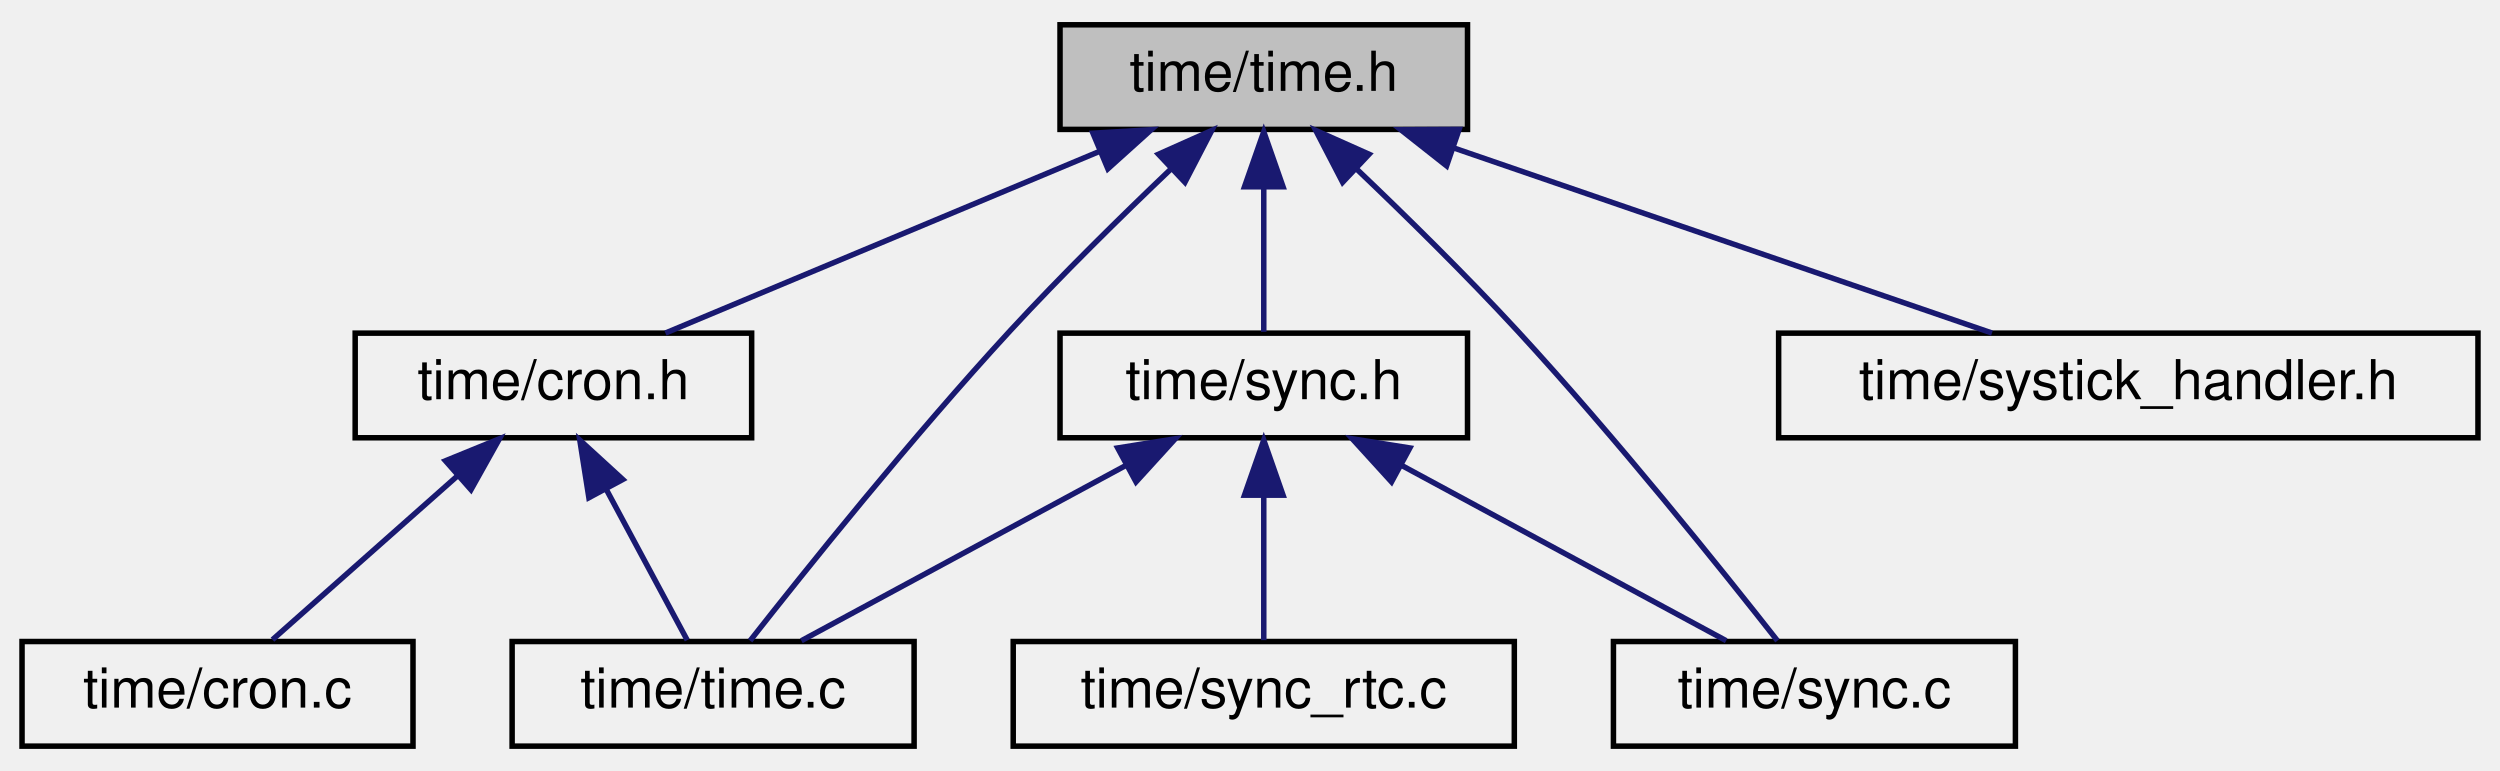
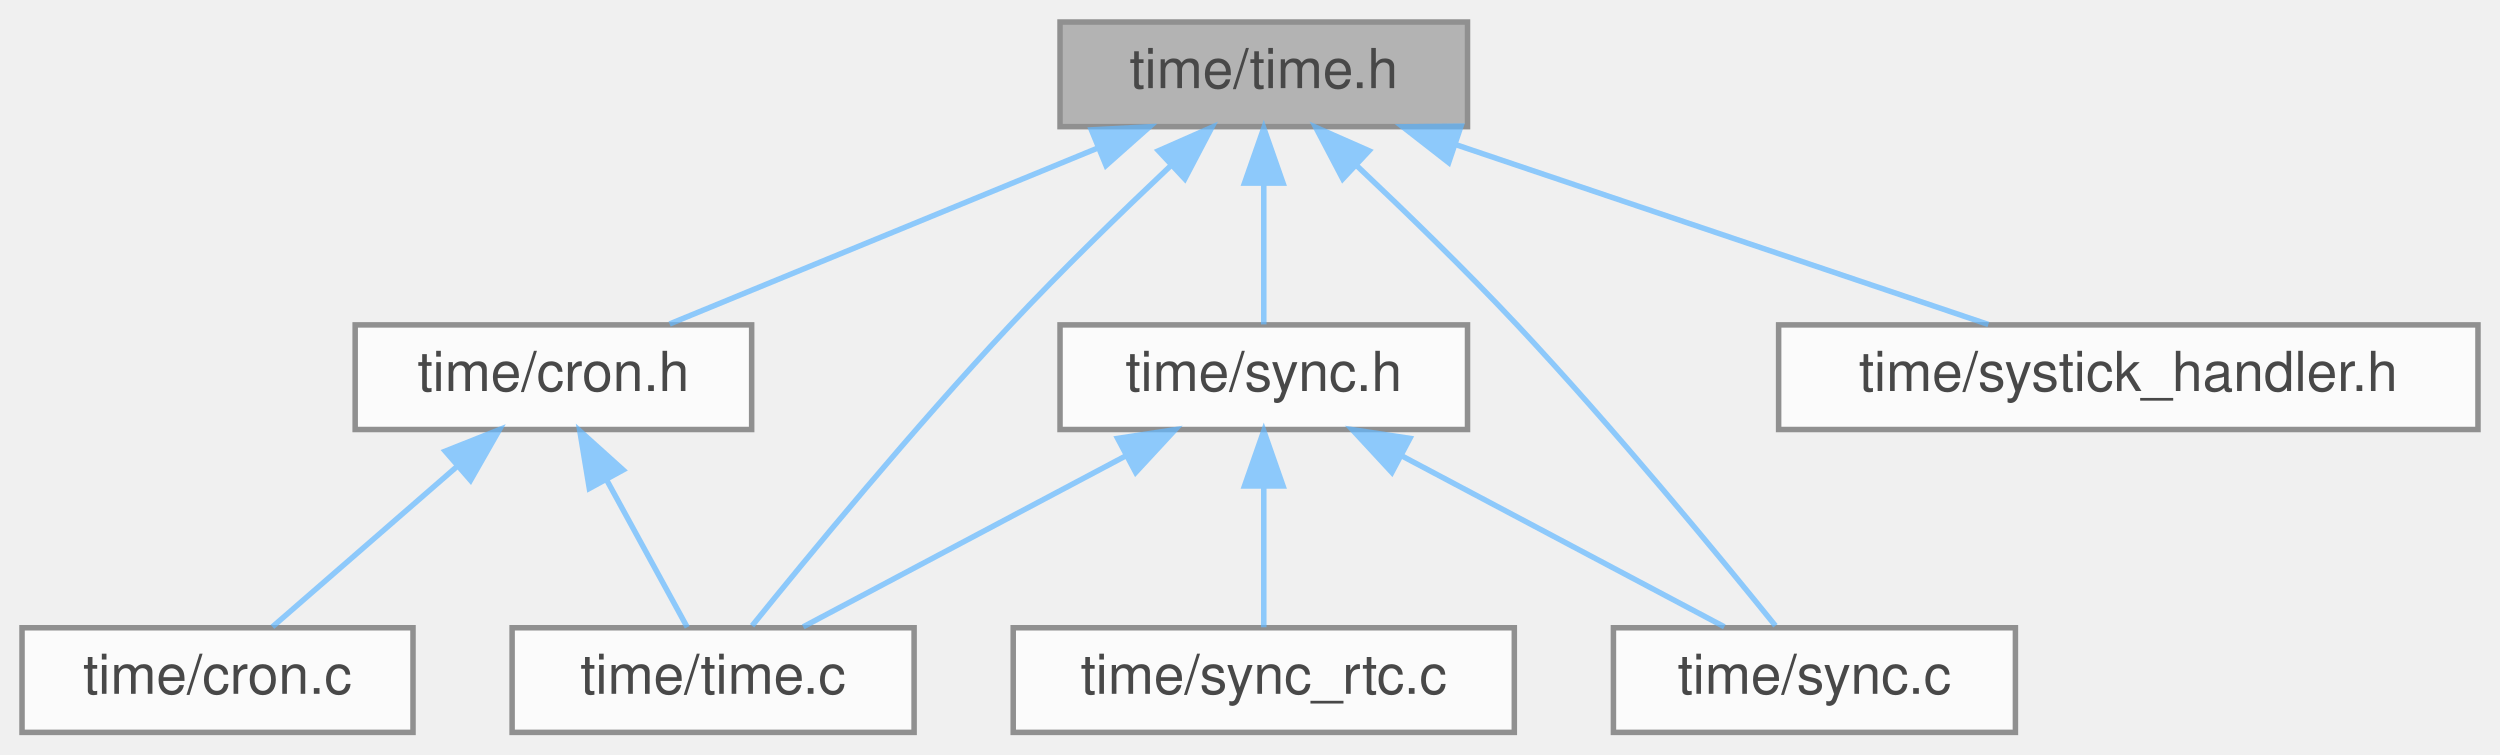
- <svg xmlns="http://www.w3.org/2000/svg" xmlns:xlink="http://www.w3.org/1999/xlink" width="454pt" height="140pt" viewBox="0.00 0.00 454.00 140.00">
-   <g id="graph0" class="graph" transform="scale(1 1) rotate(0) translate(4 136)">
-     <g id="node1" class="node">
-       <g id="a_node1">
-         <a xlink:title="Time related functions for embebedded systems.">
-           <polygon fill="#bfbfbf" stroke="black" points="188.5,-112.5 188.5,-131.5 262.5,-131.5 262.5,-112.5 188.5,-112.5" />
-           <text text-anchor="middle" x="225.5" y="-119.5" font-family="Helvetica,sans-Serif" font-size="10.00">time/time.h</text>
-         </a>
+ <svg xmlns="http://www.w3.org/2000/svg" xmlns:xlink="http://www.w3.org/1999/xlink" width="454pt" height="137pt" viewBox="0.00 0.00 454.00 137.00">
+   <svg id="main" version="1.1" xml:space="preserve">
+     <style type="text/css">
+ .node, .edge {opacity: 0.7;}
+ .node.selected, .edge.selected {opacity: 1;}
+ .edge:hover path { stroke: red; }
+ .edge:hover polygon { stroke: red; fill: red; }
+ </style>
+     <svg id="graph" class="graph">
+       <g id="graph0" class="graph" transform="scale(1 1) rotate(0) translate(4 133)">
+         <g id="Node000001" class="node">
+           <g id="a_Node000001">
+             <a xlink:title="Time related functions for embebedded systems.">
+               <polygon fill="#999999" stroke="#666666" points="262.5,-129 188.5,-129 188.5,-110 262.5,-110 262.5,-129" />
+               <text text-anchor="middle" x="225.5" y="-117" font-family="Helvetica,sans-Serif" font-size="10.00">time/time.h</text>
+             </a>
+           </g>
+         </g>
+         <g id="Node000002" class="node">
+           <g id="a_Node000002">
+             <a xlink:href="cron_8h.html" target="_top" xlink:title="Cron-like scheduling framework for embebedded systems.">
+               <polygon fill="white" stroke="#666666" points="132.5,-74 60.5,-74 60.5,-55 132.5,-55 132.5,-74" />
+               <text text-anchor="middle" x="96.5" y="-62" font-family="Helvetica,sans-Serif" font-size="10.00">time/cron.h</text>
+             </a>
+           </g>
+         </g>
+         <g id="edge1_Node000001_Node000002" class="edge">
+           <g id="a_edge1_Node000001_Node000002">
+             <a xlink:title=" ">
+               <path fill="none" stroke="#63b8ff" d="M195.46,-106.16C171.58,-96.35 138.78,-82.87 117.6,-74.17" />
+               <polygon fill="#63b8ff" stroke="#63b8ff" points="194.19,-109.42 204.77,-109.98 196.85,-102.95 194.19,-109.42" />
+             </a>
+           </g>
+         </g>
+         <g id="Node000004" class="node">
+           <g id="a_Node000004">
+             <a xlink:href="time_8c.html" target="_top" xlink:title="Time related function implementations.">
+               <polygon fill="white" stroke="#666666" points="162,-19 89,-19 89,0 162,0 162,-19" />
+               <text text-anchor="middle" x="125.5" y="-7" font-family="Helvetica,sans-Serif" font-size="10.00">time/time.c</text>
+             </a>
+           </g>
+         </g>
+         <g id="edge10_Node000001_Node000004" class="edge">
+           <g id="a_edge10_Node000001_Node000004">
+             <a xlink:title=" ">
+               <path fill="none" stroke="#63b8ff" d="M208.62,-102.92C199.74,-94.54 188.81,-83.93 179.5,-74 161.88,-55.21 142.66,-31.85 132.58,-19.36" />
+               <polygon fill="#63b8ff" stroke="#63b8ff" points="206.38,-105.62 216.08,-109.89 211.16,-100.51 206.38,-105.62" />
+             </a>
+           </g>
+         </g>
+         <g id="Node000005" class="node">
+           <g id="a_Node000005">
+             <a xlink:href="sync_8c.html" target="_top" xlink:title="Time synchonization function implementation.">
+               <polygon fill="white" stroke="#666666" points="362,-19 289,-19 289,0 362,0 362,-19" />
+               <text text-anchor="middle" x="325.5" y="-7" font-family="Helvetica,sans-Serif" font-size="10.00">time/sync.c</text>
+             </a>
+           </g>
+         </g>
+         <g id="edge4_Node000001_Node000005" class="edge">
+           <g id="a_edge4_Node000001_Node000005">
+             <a xlink:title=" ">
+               <path fill="none" stroke="#63b8ff" d="M242.38,-102.92C251.26,-94.54 262.19,-83.93 271.5,-74 289.12,-55.21 308.34,-31.85 318.42,-19.36" />
+               <polygon fill="#63b8ff" stroke="#63b8ff" points="239.84,-100.51 234.92,-109.89 244.62,-105.62 239.84,-100.51" />
+             </a>
+           </g>
+         </g>
+         <g id="Node000006" class="node">
+           <g id="a_Node000006">
+             <a xlink:href="sync_8h.html" target="_top" xlink:title="Time synchonization functions for embebedded systems.">
+               <polygon fill="white" stroke="#666666" points="262.5,-74 188.5,-74 188.5,-55 262.5,-55 262.5,-74" />
+               <text text-anchor="middle" x="225.5" y="-62" font-family="Helvetica,sans-Serif" font-size="10.00">time/sync.h</text>
+             </a>
+           </g>
+         </g>
+         <g id="edge5_Node000001_Node000006" class="edge">
+           <g id="a_edge5_Node000001_Node000006">
+             <a xlink:title=" ">
+               <path fill="none" stroke="#63b8ff" d="M225.5,-99.66C225.5,-90.93 225.5,-80.99 225.5,-74.09" />
+               <polygon fill="#63b8ff" stroke="#63b8ff" points="222,-99.75 225.5,-109.75 229,-99.75 222,-99.75" />
+             </a>
+           </g>
+         </g>
+         <g id="Node000008" class="node">
+           <g id="a_Node000008">
+             <a xlink:href="systick__handler_8h.html" target="_top" xlink:title="Interrupt handler for the system tick for static inclusion in the application.">
+               <polygon fill="white" stroke="#666666" points="446,-74 319,-74 319,-55 446,-55 446,-74" />
+               <text text-anchor="middle" x="382.5" y="-62" font-family="Helvetica,sans-Serif" font-size="10.00">time/systick_handler.h</text>
+             </a>
+           </g>
+         </g>
+         <g id="edge9_Node000001_Node000008" class="edge">
+           <g id="a_edge9_Node000001_Node000008">
+             <a xlink:title=" ">
+               <path fill="none" stroke="#63b8ff" d="M260.55,-106.67C289.82,-96.79 330.87,-82.93 357.08,-74.08" />
+               <polygon fill="#63b8ff" stroke="#63b8ff" points="259.08,-103.47 250.72,-109.98 261.32,-110.1 259.08,-103.47" />
+             </a>
+           </g>
+         </g>
+         <g id="Node000003" class="node">
+           <g id="a_Node000003">
+             <a xlink:href="cron_8c.html" target="_top" xlink:title="Cron-like scheduling framework implementations.">
+               <polygon fill="white" stroke="#666666" points="71,-19 0,-19 0,0 71,0 71,-19" />
+               <text text-anchor="middle" x="35.5" y="-7" font-family="Helvetica,sans-Serif" font-size="10.00">time/cron.c</text>
+             </a>
+           </g>
+         </g>
+         <g id="edge2_Node000002_Node000003" class="edge">
+           <g id="a_edge2_Node000002_Node000003">
+             <a xlink:title=" ">
+               <path fill="none" stroke="#63b8ff" d="M79.03,-48.32C68.16,-38.87 54.56,-27.06 45.48,-19.17" />
+               <polygon fill="#63b8ff" stroke="#63b8ff" points="76.85,-51.07 86.7,-54.98 81.45,-45.78 76.85,-51.07" />
+             </a>
+           </g>
+         </g>
+         <g id="edge3_Node000002_Node000004" class="edge">
+           <g id="a_edge3_Node000002_Node000004">
+             <a xlink:title=" ">
+               <path fill="none" stroke="#63b8ff" d="M106.18,-45.82C111.1,-36.82 116.86,-26.29 120.8,-19.09" />
+               <polygon fill="#63b8ff" stroke="#63b8ff" points="103.02,-44.3 101.29,-54.75 109.16,-47.66 103.02,-44.3" />
+             </a>
+           </g>
+         </g>
+         <g id="edge8_Node000006_Node000004" class="edge">
+           <g id="a_edge8_Node000006_Node000004">
+             <a xlink:title=" ">
+               <path fill="none" stroke="#63b8ff" d="M200.47,-50.23C182.13,-40.51 157.76,-27.6 141.86,-19.17" />
+               <polygon fill="#63b8ff" stroke="#63b8ff" points="198.96,-53.39 209.43,-54.98 202.24,-47.21 198.96,-53.39" />
+             </a>
+           </g>
+         </g>
+         <g id="edge6_Node000006_Node000005" class="edge">
+           <g id="a_edge6_Node000006_Node000005">
+             <a xlink:title=" ">
+               <path fill="none" stroke="#63b8ff" d="M250.53,-50.23C268.87,-40.51 293.24,-27.6 309.14,-19.17" />
+               <polygon fill="#63b8ff" stroke="#63b8ff" points="248.76,-47.21 241.57,-54.98 252.04,-53.39 248.76,-47.21" />
+             </a>
+           </g>
+         </g>
+         <g id="Node000007" class="node">
+           <g id="a_Node000007">
+             <a xlink:href="sync__rtc_8c.html" target="_top" xlink:title=" ">
+               <polygon fill="white" stroke="#666666" points="271,-19 180,-19 180,0 271,0 271,-19" />
+               <text text-anchor="middle" x="225.5" y="-7" font-family="Helvetica,sans-Serif" font-size="10.00">time/sync_rtc.c</text>
+             </a>
+           </g>
+         </g>
+         <g id="edge7_Node000006_Node000007" class="edge">
+           <g id="a_edge7_Node000006_Node000007">
+             <a xlink:title=" ">
+               <path fill="none" stroke="#63b8ff" d="M225.5,-44.66C225.5,-35.93 225.5,-25.99 225.5,-19.09" />
+               <polygon fill="#63b8ff" stroke="#63b8ff" points="222,-44.75 225.5,-54.75 229,-44.75 222,-44.75" />
+             </a>
+           </g>
+         </g>
      </g>
-     </g>
-     <g id="node2" class="node">
-       <g id="a_node2">
-         <a xlink:href="cron_8h.html" target="_top" xlink:title="Cron-like scheduling framework for embebedded systems.">
-           <polygon fill="none" stroke="black" points="60.5,-56.5 60.5,-75.5 132.5,-75.5 132.5,-56.5 60.5,-56.5" />
-           <text text-anchor="middle" x="96.5" y="-63.5" font-family="Helvetica,sans-Serif" font-size="10.00">time/cron.h</text>
-         </a>
-       </g>
-     </g>
-     <g id="edge1" class="edge">
-       <path fill="none" stroke="midnightblue" d="M195.65,-108.5C171.46,-98.38 138.04,-84.39 116.84,-75.52" />
-       <polygon fill="midnightblue" stroke="midnightblue" points="194.48,-111.81 205.06,-112.44 197.19,-105.35 194.48,-111.81" />
-     </g>
-     <g id="node4" class="node">
-       <g id="a_node4">
-         <a xlink:href="time_8c.html" target="_top" xlink:title="Time related function implementations.">
-           <polygon fill="none" stroke="black" points="89,-0.5 89,-19.5 162,-19.5 162,-0.5 89,-0.5" />
-           <text text-anchor="middle" x="125.5" y="-7.5" font-family="Helvetica,sans-Serif" font-size="10.00">time/time.c</text>
-         </a>
-       </g>
-     </g>
-     <g id="edge10" class="edge">
-       <path fill="none" stroke="midnightblue" d="M208.59,-105.26C199.71,-96.8 188.78,-86.06 179.5,-76 161.6,-56.58 142.18,-32.34 132.22,-19.65" />
-       <polygon fill="midnightblue" stroke="midnightblue" points="206.38,-107.99 216.06,-112.31 211.18,-102.9 206.38,-107.99" />
-     </g>
-     <g id="node5" class="node">
-       <g id="a_node5">
-         <a xlink:href="sync_8c.html" target="_top" xlink:title="Time synchonization function implementation.">
-           <polygon fill="none" stroke="black" points="289,-0.5 289,-19.5 362,-19.5 362,-0.5 289,-0.5" />
-           <text text-anchor="middle" x="325.5" y="-7.5" font-family="Helvetica,sans-Serif" font-size="10.00">time/sync.c</text>
-         </a>
-       </g>
-     </g>
-     <g id="edge4" class="edge">
-       <path fill="none" stroke="midnightblue" d="M242.41,-105.26C251.29,-96.8 262.22,-86.06 271.5,-76 289.4,-56.58 308.82,-32.34 318.78,-19.65" />
-       <polygon fill="midnightblue" stroke="midnightblue" points="239.82,-102.9 234.94,-112.31 244.62,-107.99 239.82,-102.9" />
-     </g>
-     <g id="node6" class="node">
-       <g id="a_node6">
-         <a xlink:href="sync_8h.html" target="_top" xlink:title="Time synchonization functions for embebedded systems.">
-           <polygon fill="none" stroke="black" points="188.5,-56.5 188.5,-75.5 262.5,-75.5 262.5,-56.5 188.5,-56.5" />
-           <text text-anchor="middle" x="225.5" y="-63.5" font-family="Helvetica,sans-Serif" font-size="10.00">time/sync.h</text>
-         </a>
-       </g>
-     </g>
-     <g id="edge5" class="edge">
-       <path fill="none" stroke="midnightblue" d="M225.5,-101.8C225.5,-92.91 225.5,-82.78 225.5,-75.75" />
-       <polygon fill="midnightblue" stroke="midnightblue" points="222,-102.08 225.5,-112.08 229,-102.08 222,-102.08" />
-     </g>
-     <g id="node8" class="node">
-       <g id="a_node8">
-         <a xlink:href="systick__handler_8h.html" target="_top" xlink:title="Interrupt handler for the system tick for static inclusion in the application.">
-           <polygon fill="none" stroke="black" points="319,-56.5 319,-75.5 446,-75.5 446,-56.5 319,-56.5" />
-           <text text-anchor="middle" x="382.5" y="-63.5" font-family="Helvetica,sans-Serif" font-size="10.00">time/systick_handler.h</text>
-         </a>
-       </g>
-     </g>
-     <g id="edge9" class="edge">
-       <path fill="none" stroke="midnightblue" d="M259.89,-109.17C289.45,-99 331.37,-84.59 357.74,-75.52" />
-       <polygon fill="midnightblue" stroke="midnightblue" points="258.7,-105.88 250.38,-112.44 260.97,-112.5 258.7,-105.88" />
-     </g>
-     <g id="node3" class="node">
-       <g id="a_node3">
-         <a xlink:href="cron_8c.html" target="_top" xlink:title="Cron-like scheduling framework implementations.">
-           <polygon fill="none" stroke="black" points="0,-0.5 0,-19.5 71,-19.5 71,-0.5 0,-0.5" />
-           <text text-anchor="middle" x="35.5" y="-7.5" font-family="Helvetica,sans-Serif" font-size="10.00">time/cron.c</text>
-         </a>
-       </g>
-     </g>
-     <g id="edge2" class="edge">
-       <path fill="none" stroke="midnightblue" d="M79.03,-49.54C68.16,-39.91 54.56,-27.87 45.48,-19.83" />
-       <polygon fill="midnightblue" stroke="midnightblue" points="76.89,-52.32 86.7,-56.32 81.53,-47.07 76.89,-52.32" />
-     </g>
-     <g id="edge3" class="edge">
-       <path fill="none" stroke="midnightblue" d="M106.18,-46.98C111.1,-37.82 116.86,-27.09 120.8,-19.75" />
-       <polygon fill="midnightblue" stroke="midnightblue" points="102.94,-45.62 101.29,-56.08 109.1,-48.93 102.94,-45.62" />
-     </g>
-     <g id="edge8" class="edge">
-       <path fill="none" stroke="midnightblue" d="M200.41,-51.45C181.95,-41.48 157.4,-28.23 141.53,-19.65" />
-       <polygon fill="midnightblue" stroke="midnightblue" points="198.97,-54.65 209.43,-56.32 202.3,-48.49 198.97,-54.65" />
-     </g>
-     <g id="edge6" class="edge">
-       <path fill="none" stroke="midnightblue" d="M250.59,-51.45C269.05,-41.48 293.6,-28.23 309.47,-19.65" />
-       <polygon fill="midnightblue" stroke="midnightblue" points="248.7,-48.49 241.57,-56.32 252.03,-54.65 248.7,-48.49" />
-     </g>
-     <g id="node7" class="node">
-       <g id="a_node7">
-         <a xlink:href="sync__rtc_8c_source.html" target="_top" xlink:title=" ">
-           <polygon fill="none" stroke="black" points="180,-0.5 180,-19.5 271,-19.5 271,-0.5 180,-0.5" />
-           <text text-anchor="middle" x="225.5" y="-7.5" font-family="Helvetica,sans-Serif" font-size="10.00">time/sync_rtc.c</text>
-         </a>
-       </g>
-     </g>
-     <g id="edge7" class="edge">
-       <path fill="none" stroke="midnightblue" d="M225.5,-45.8C225.5,-36.91 225.5,-26.78 225.5,-19.75" />
-       <polygon fill="midnightblue" stroke="midnightblue" points="222,-46.08 225.5,-56.08 229,-46.08 222,-46.08" />
-     </g>
-   </g>
+     </svg>
+   </svg>
+   <style type="text/css">
+ 
+ [data-mouse-over-selected='false'] { opacity: 0.7; }
+ [data-mouse-over-selected='true']  { opacity: 1.0; }
+ 
+ </style>
</svg>
